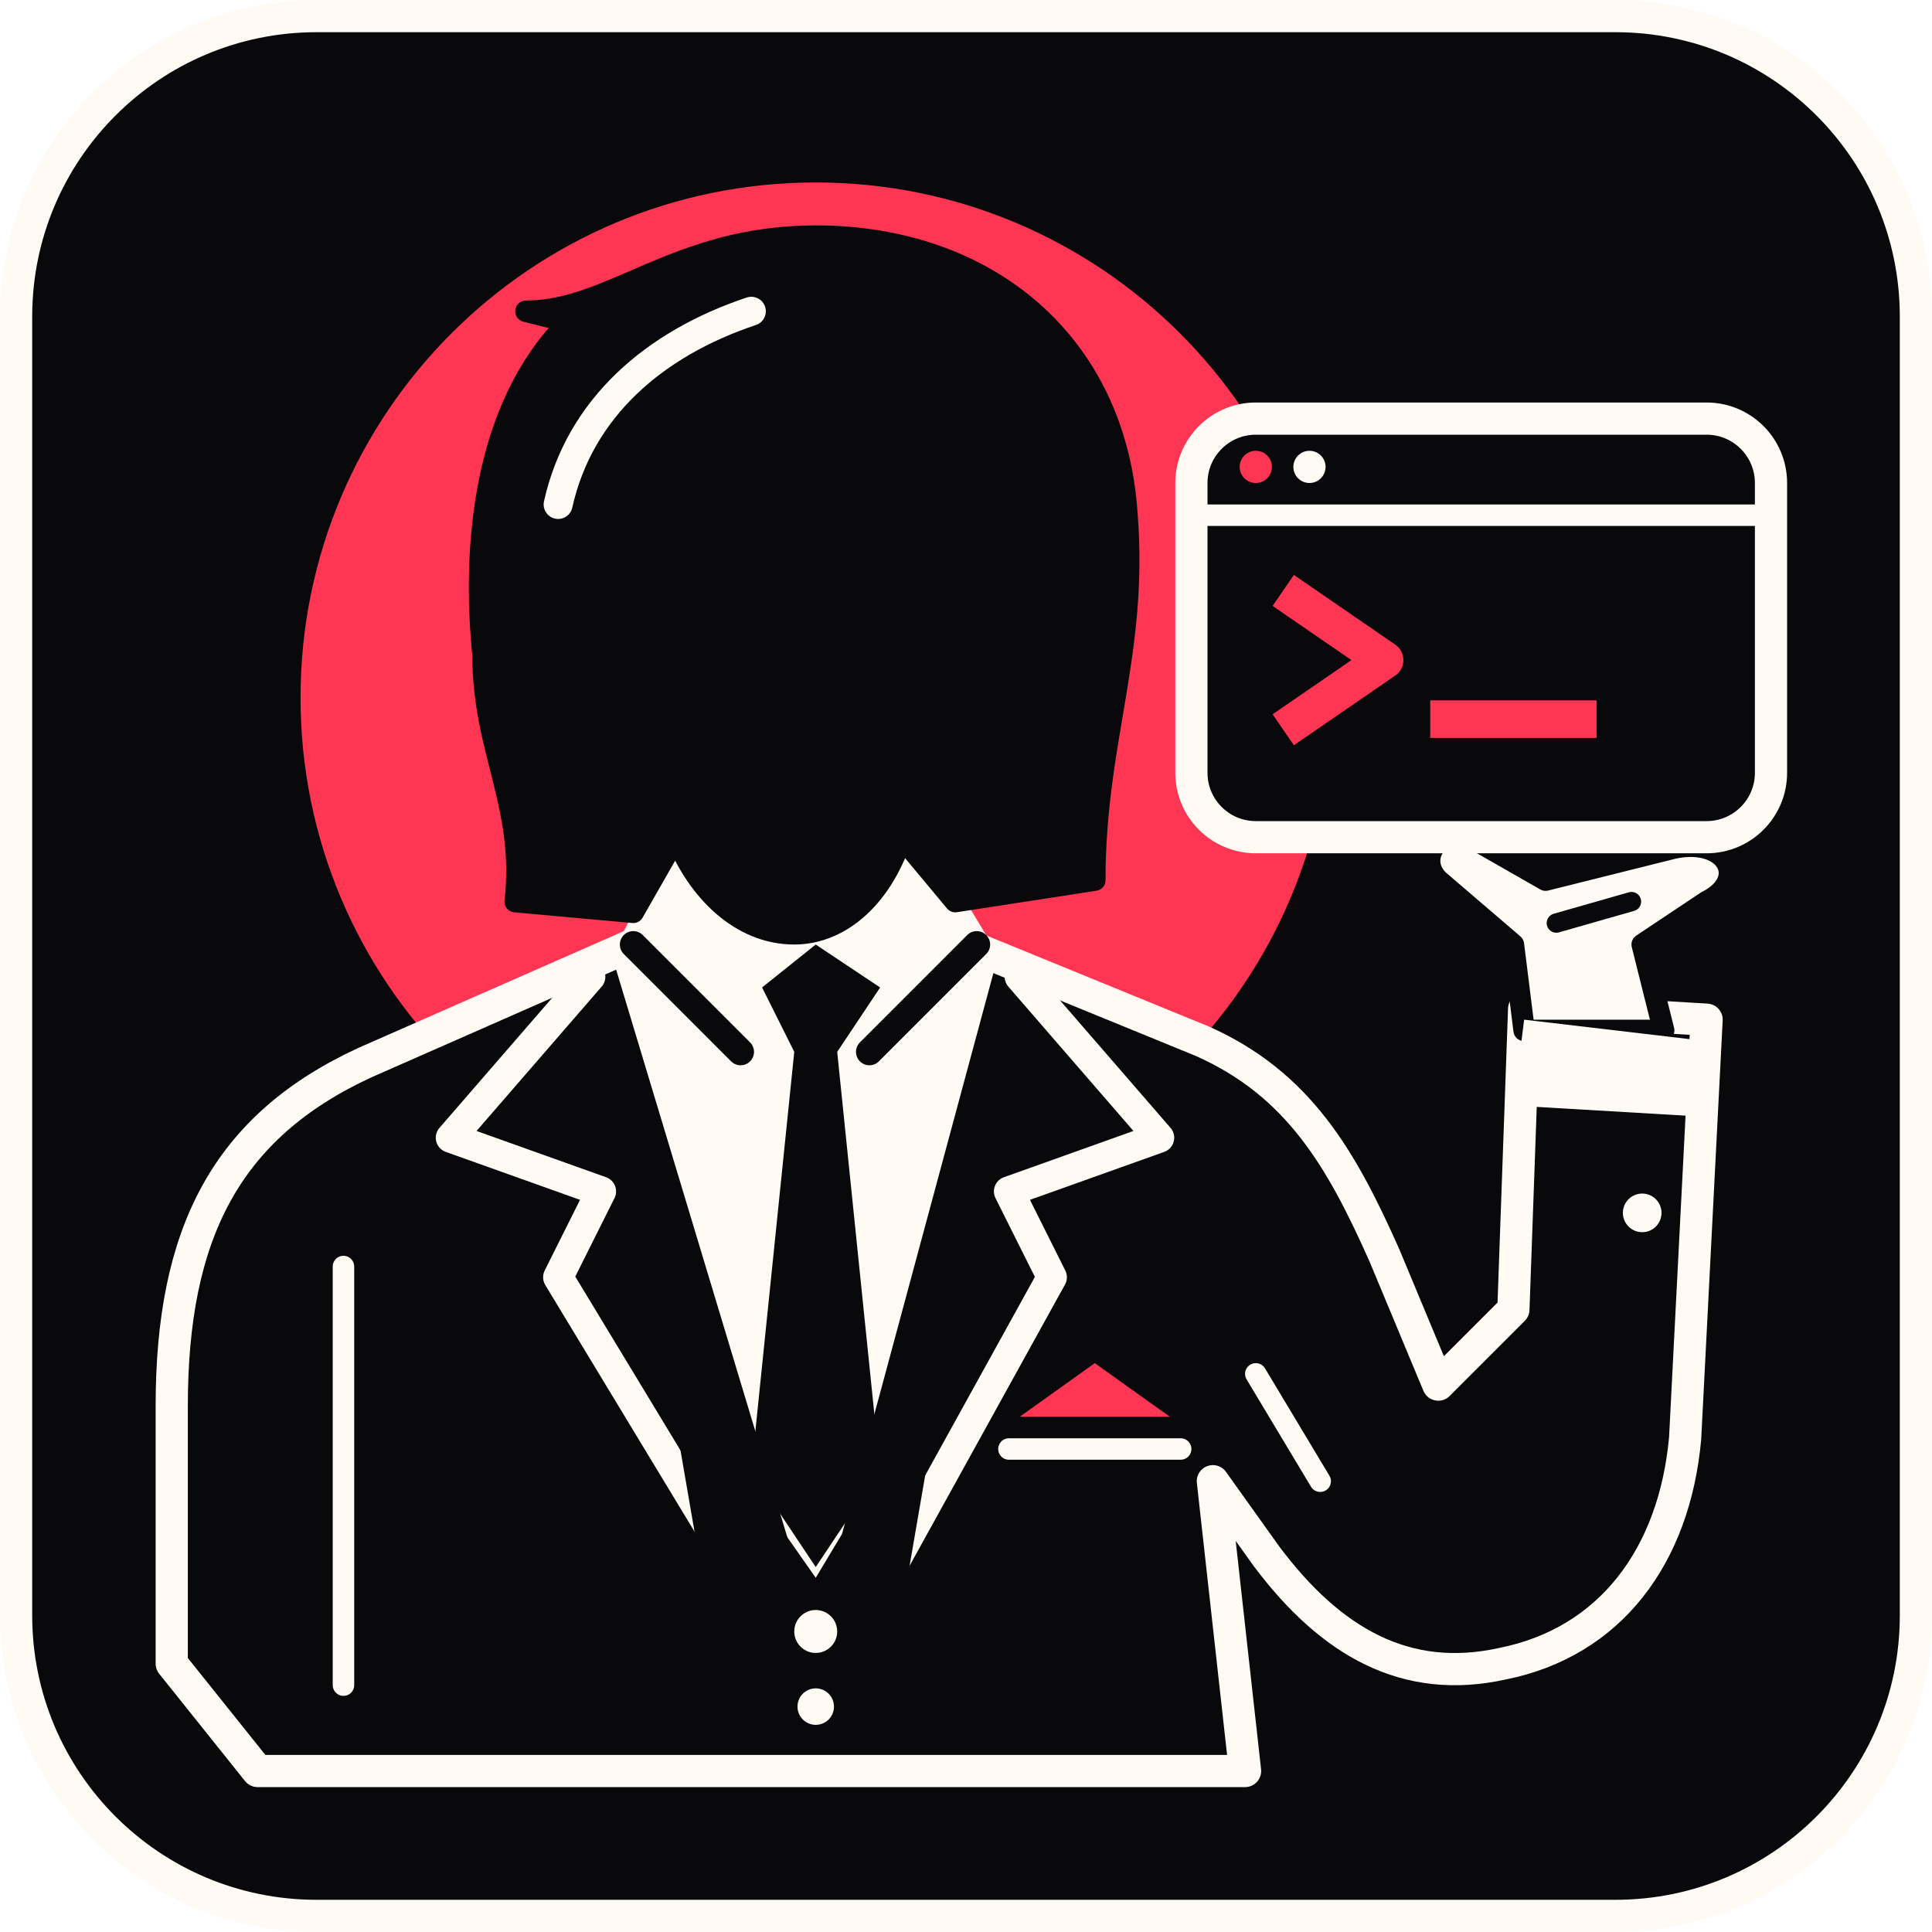
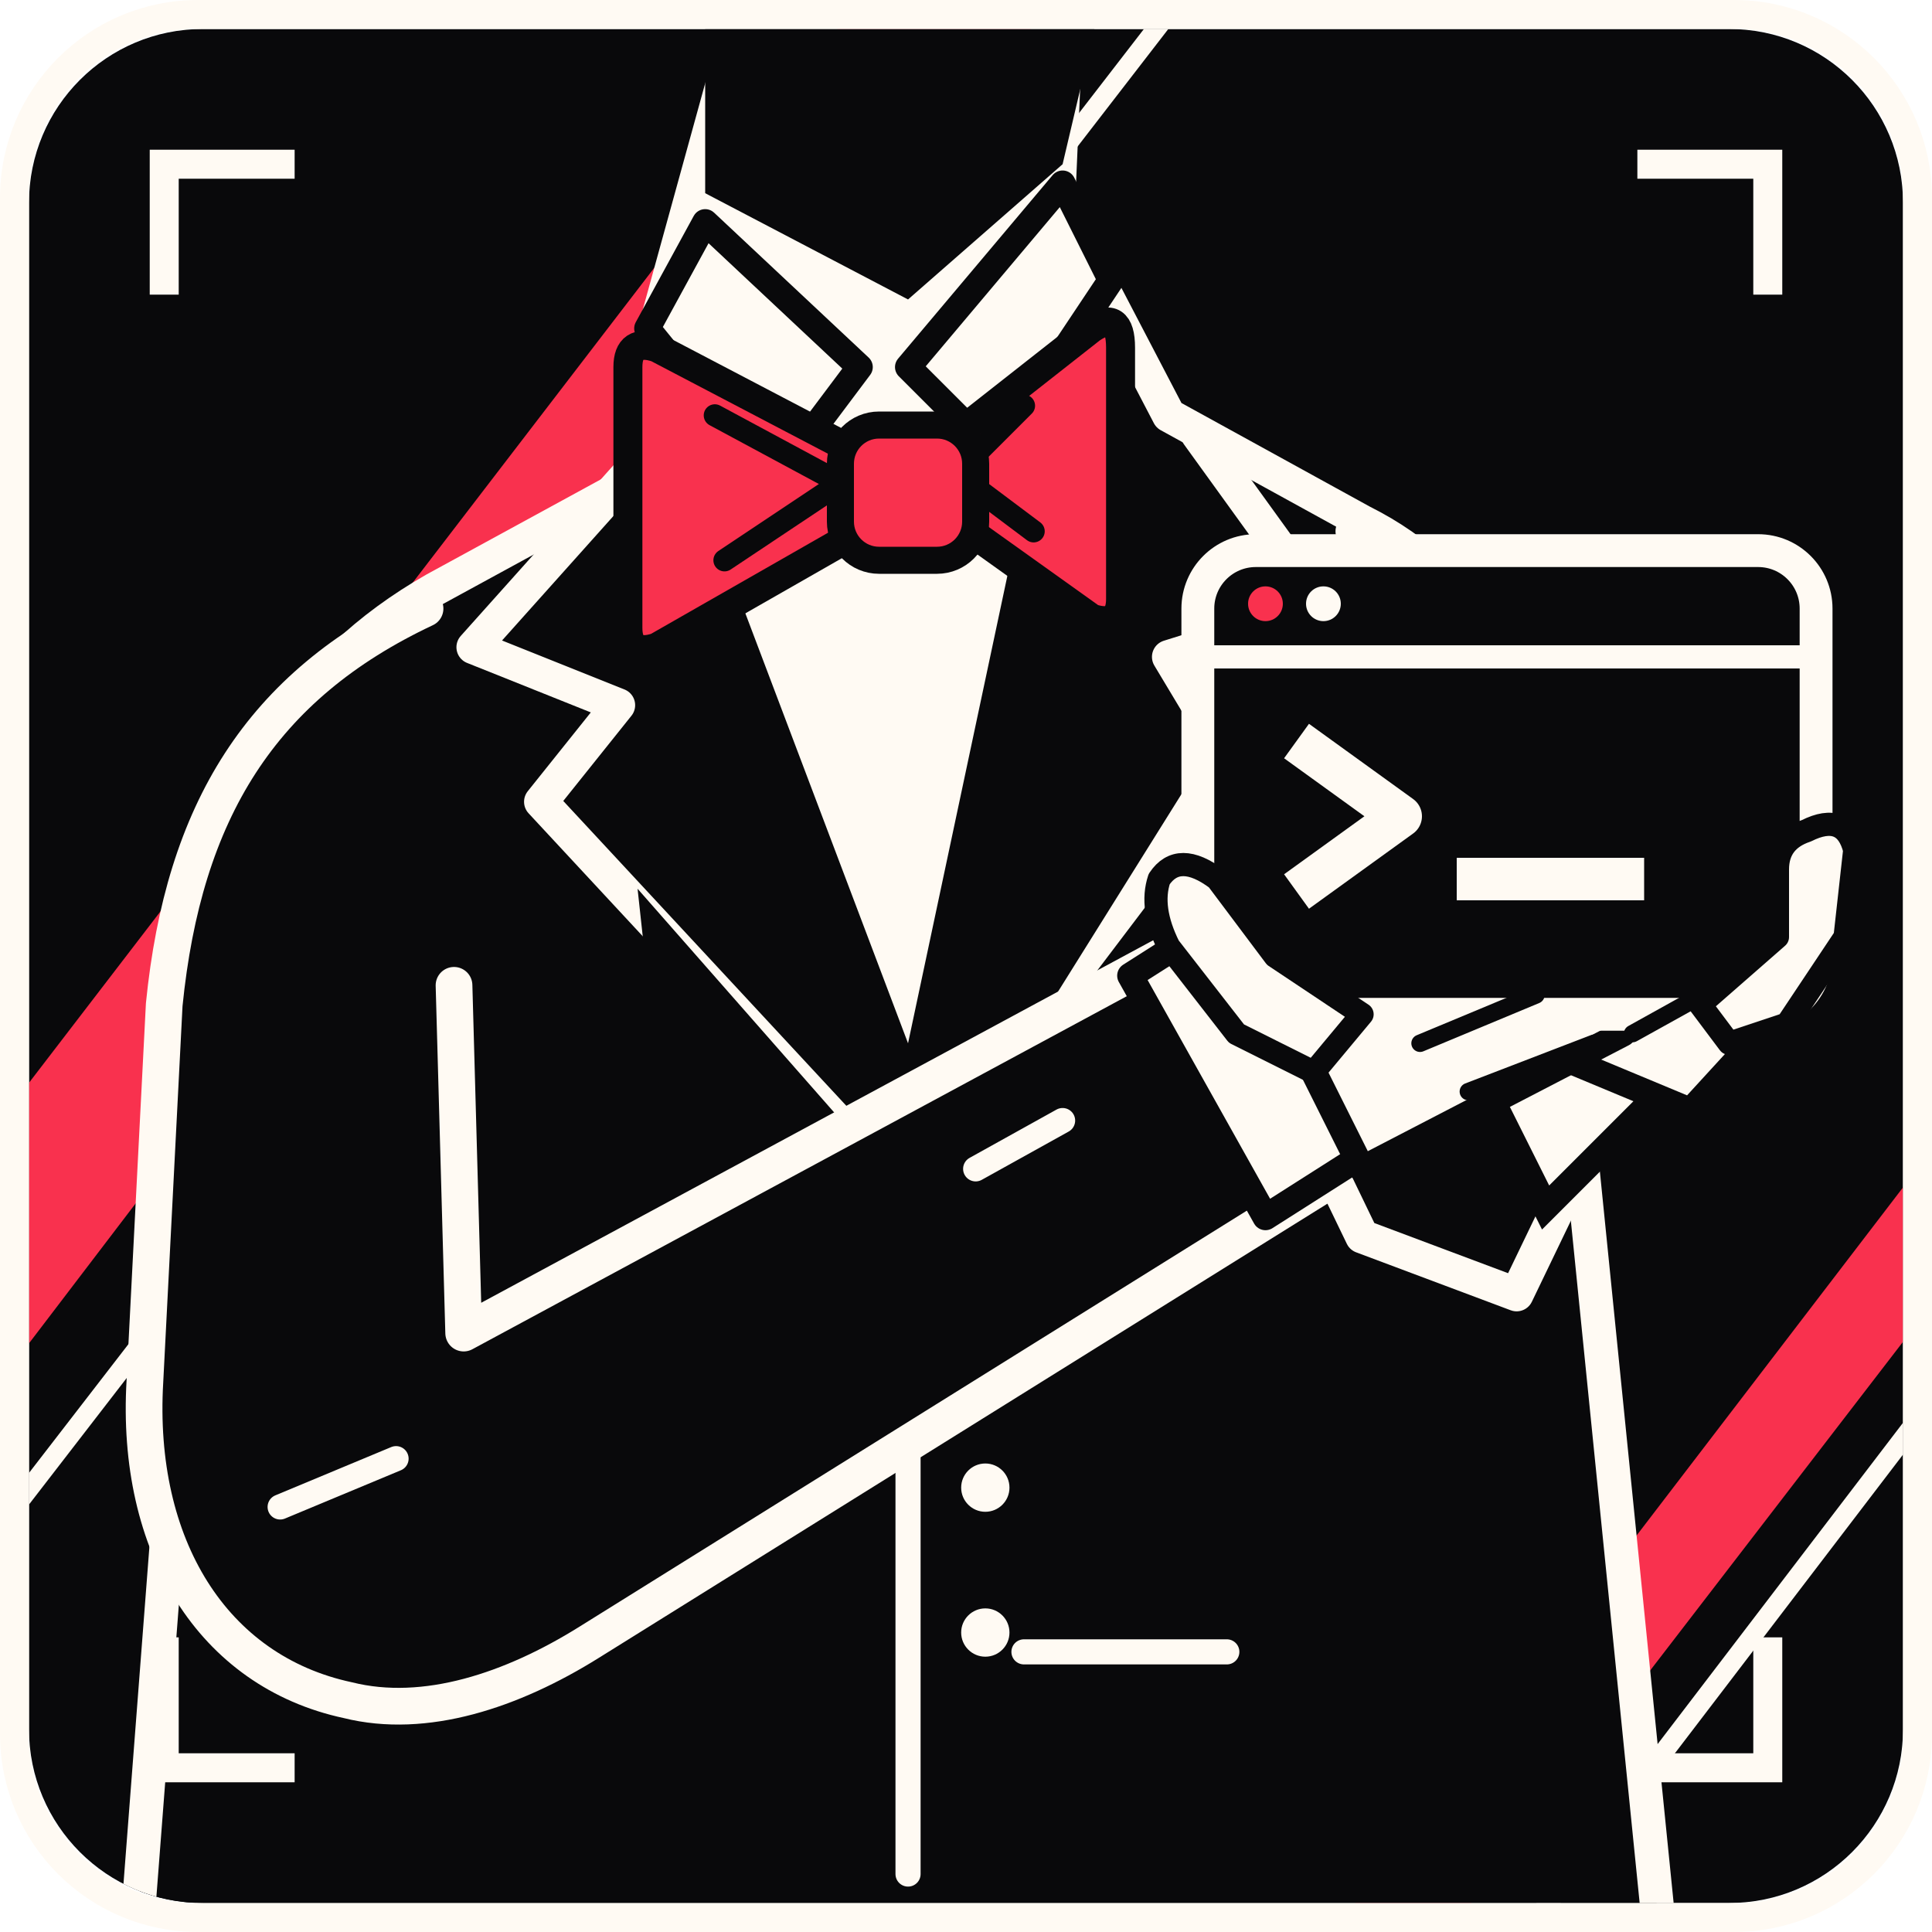
- <svg xmlns="http://www.w3.org/2000/svg" width="180" height="180" viewBox="0 0 180 180" role="img" aria-labelledby="title">
-   <rect x="1.5" y="1.5" width="177" height="177" rx="28" fill="#09090b" stroke="#fffaf3" stroke-width="3" />
-   <circle cx="76" cy="65" r="48" fill="#ff3653" />
-   <path d="M16 155v-24c0-16 5-26 18-32l25-11h31l22 9c9 4 13 11 17 20l5 12 7-7 1-28 17 1-2 39c-1 11-7 19-17 21-9 2-16-2-22-10l-5-7 3 27H24Z" fill="#09090b" stroke="#fffaf3" stroke-width="3" stroke-linejoin="round" />
-   <path d="M57 89l5-10h25l6 10-17 63Z" fill="#fffaf3" />
-   <path d="M71 92l5-4 6 4-4 6 4 39-6 9-6-9 4-39Z" fill="#09090b" />
-   <path d="M59 88l10 10m22-10L81 98" fill="none" stroke="#09090b" stroke-width="2.5" stroke-linecap="round" />
-   <path d="M48 84c1-9-3-14-3-23-1-10 0-23 8-31l-4-1c8 0 14-7 27-7 16 0 28 10 29 26 1 13-3 21-3 34l-13 2-5-6c-2 6-6 9-10 9-5 0-9-4-11-9l-4 7Z" fill="#09090b" stroke="#09090b" stroke-width="2" stroke-linejoin="round" />
-   <path d="M52 47c2-9 9-15 18-18" fill="none" stroke="#fffaf3" stroke-width="2.7" stroke-linecap="round" />
-   <path d="M55 91l-13 15 14 5-4 8 23 38m20-66 13 15-14 5 4 8-21 38" fill="none" stroke="#fffaf3" stroke-width="2.8" stroke-linecap="round" stroke-linejoin="round" />
-   <path d="M62 127l14 20 12-20-5 29-7 6-9-6Z" fill="#09090b" />
-   <circle cx="76" cy="152" r="2" fill="#fffaf3" />
-   <circle cx="76" cy="159" r="1.7" fill="#fffaf3" />
-   <path d="M95 132l7-5 7 5Z" fill="#ff3653" />
-   <path d="M94 135h16m-78-17v39m85-29 6 10" fill="none" stroke="#fffaf3" stroke-width="2" stroke-linecap="round" />
-   <path d="M142 96l-1-8-7-6c-2-2 0-5 3-4l7 4 12-3c5-1 7 3 3 5l-6 4 2 8Z" fill="#fffaf3" stroke="#09090b" stroke-width="2" stroke-linejoin="round" />
-   <path d="M142 95l17 2-1 7-17-1Z" fill="#fffaf3" />
-   <circle cx="153" cy="113" r="1.8" fill="#fffaf3" />
-   <path d="M145 86l7-2" fill="none" stroke="#09090b" stroke-width="1.8" stroke-linecap="round" />
-   <g transform="translate(0 -4)">
-     <rect x="111" y="43" width="54" height="39" rx="6" fill="#09090b" stroke="#fffaf3" stroke-width="3" />
-     <path d="M111 52h54" fill="none" stroke="#fffaf3" stroke-width="2" />
-     <circle cx="117" cy="47.5" r="1.5" fill="#ff3653" />
-     <circle cx="122" cy="47.5" r="1.5" fill="#fffaf3" />
-     <path d="m121 60 8 5.5-8 5.5m14 0h12" fill="none" stroke="#ff3653" stroke-width="3.5" stroke-linecap="square" stroke-linejoin="round" />
+ <svg xmlns="http://www.w3.org/2000/svg" width="200" height="200" viewBox="0 0 200 200" role="img" aria-labelledby="title">
+   <defs>
+     <clipPath id="butler-emblem-crop">
+       <rect x="3" y="3" width="194" height="194" rx="18" />
+     </clipPath>
+   </defs>
+   <g clip-path="url(#butler-emblem-crop)">
+     <rect width="200" height="200" fill="#09090b" />
+     <path d="M0 116 89 0h20L0 143ZM200 119l-62 81h12l50-65Z" fill="#f9314e" />
+     <path d="M0 158 122 0m78 145-42 55" fill="none" stroke="#fffaf3" stroke-width="2" />
+     <path d="M14 202l8-104c2-17 9-29 23-37l22-12 6-26 36-3 12 23 20 11c12 6 17 17 19 29l12 119Z" fill="#09090b" stroke="#fffaf3" stroke-width="3.5" stroke-linejoin="round" />
+     <path d="M66 34 74 5h38l-1 23-17 80Z" fill="#fffaf3" />
+     <path d="M73 0h41l-4 17-16 14-21-11Z" fill="#09090b" />
+     <path d="M73 23l16 15-9 12-13-16Zm37-4-16 19 9 9 12-18Z" fill="#fffaf3" stroke="#09090b" stroke-width="2.7" stroke-linejoin="round" />
+     <path d="M66 48 49 67l15 6-8 10 39 42m29-80 13 18-16 5 6 10-30 48" fill="none" stroke="#fffaf3" stroke-width="3.5" stroke-linecap="round" stroke-linejoin="round" />
+     <path d="M66 92l29 33 25-33-3 40-22 30-24-24Z" fill="#09090b" />
+     <path d="M94 137v57m12-23h21" fill="none" stroke="#fffaf3" stroke-width="2.6" stroke-linecap="round" />
+     <circle cx="102" cy="154" r="2.5" fill="#fffaf3" />
+     <circle cx="102" cy="169" r="2.5" fill="#fffaf3" />
+     <path d="M140 55c12 4 20 14 22 25l8 27-13 27-16-6-14-29" fill="#09090b" stroke="#fffaf3" stroke-width="3.5" stroke-linecap="round" stroke-linejoin="round" />
+     <path d="m153 111 16-13 7 11-16 16Z" fill="#fffaf3" stroke="#09090b" stroke-width="2.7" />
+     <path d="m163 110 5-10 5-13c1-3 5-4 7-1l1 4 4-2c4-1 7 3 6 6l-5 9-11 12Z" fill="#fffaf3" stroke="#09090b" stroke-width="2.7" stroke-linejoin="round" />
+     <path d="M44 63C27 71 19 84 17 104l-2 39c-1 17 7 30 21 33 8 2 17-1 25-6l77-48-14-25-76 41-1-36" fill="#09090b" stroke="#fffaf3" stroke-width="3.8" stroke-linecap="round" stroke-linejoin="round" />
+     <path d="m29 156 12-5m60-30 9-5" fill="none" stroke="#fffaf3" stroke-width="2.6" stroke-linecap="round" />
+     <path d="m117 101 11-7 14 25-11 7Z" fill="#fffaf3" stroke="#09090b" stroke-width="2.7" stroke-linejoin="round" />
+     <circle cx="122" cy="112" r="2.3" fill="#09090b" />
+     <path d="m129 97 10-8 7-8c2-2 6-1 7 2l-2 6 9-4c3-2 6 0 6 3 3-1 6 1 5 4 3-1 6 2 4 5l-7 10-27 14Z" fill="#fffaf3" stroke="#09090b" stroke-width="2.7" stroke-linejoin="round" />
+     <rect x="124" y="57" width="64" height="48" rx="6" fill="#09090b" stroke="#fffaf3" stroke-width="3.4" />
+     <path d="M124 68h64" fill="none" stroke="#fffaf3" stroke-width="2.4" />
+     <circle cx="131" cy="62.5" r="1.8" fill="#f9314e" />
+     <circle cx="137" cy="62.5" r="1.8" fill="#fffaf3" />
+     <path d="m136 78 9 6.5-9 6.5m17 0h15" fill="none" stroke="#fffaf3" stroke-width="4.4" stroke-linecap="square" stroke-linejoin="round" />
+     <path d="M126 91q-4-3-6 0-1 3 1 7l7 9 8 4 5-6-9-6Z" fill="#fffaf3" stroke="#09090b" stroke-width="2.4" stroke-linejoin="round" />
+     <path d="M187 86q4-2 5 2l-1 9-6 9-6 2-3-4 8-7v-7q0-3 3-4Z" fill="#fffaf3" stroke="#09090b" stroke-width="2.4" stroke-linejoin="round" />
+     <path d="M147 108l12-5m-7 10 13-5m4-1 9-5" fill="none" stroke="#09090b" stroke-width="1.8" stroke-linecap="round" />
+     <path d="M68 36q-3-1-3 2v27q0 3 3 2l21-12V47Zm45-2q3-2 3 2v26q0 3-3 2L99 54V45Z" fill="#f9314e" stroke="#09090b" stroke-width="3" stroke-linejoin="round" />
+     <path d="m74 43 13 7-12 8m31-16-7 7 8 6" fill="none" stroke="#09090b" stroke-width="2.3" stroke-linecap="round" />
+     <rect x="87" y="44" width="14" height="14" rx="4" fill="#f9314e" stroke="#09090b" stroke-width="2.8" />
+     <path d="M17 29V17h12m142 0h12v12M17 171v12h12m142 0h12v-12" fill="none" stroke="#fffaf3" stroke-width="3" stroke-linecap="square" />
  </g>
+   <rect x="1.5" y="1.5" width="197" height="197" rx="19" fill="none" stroke="#fffaf3" stroke-width="3" />
</svg>
